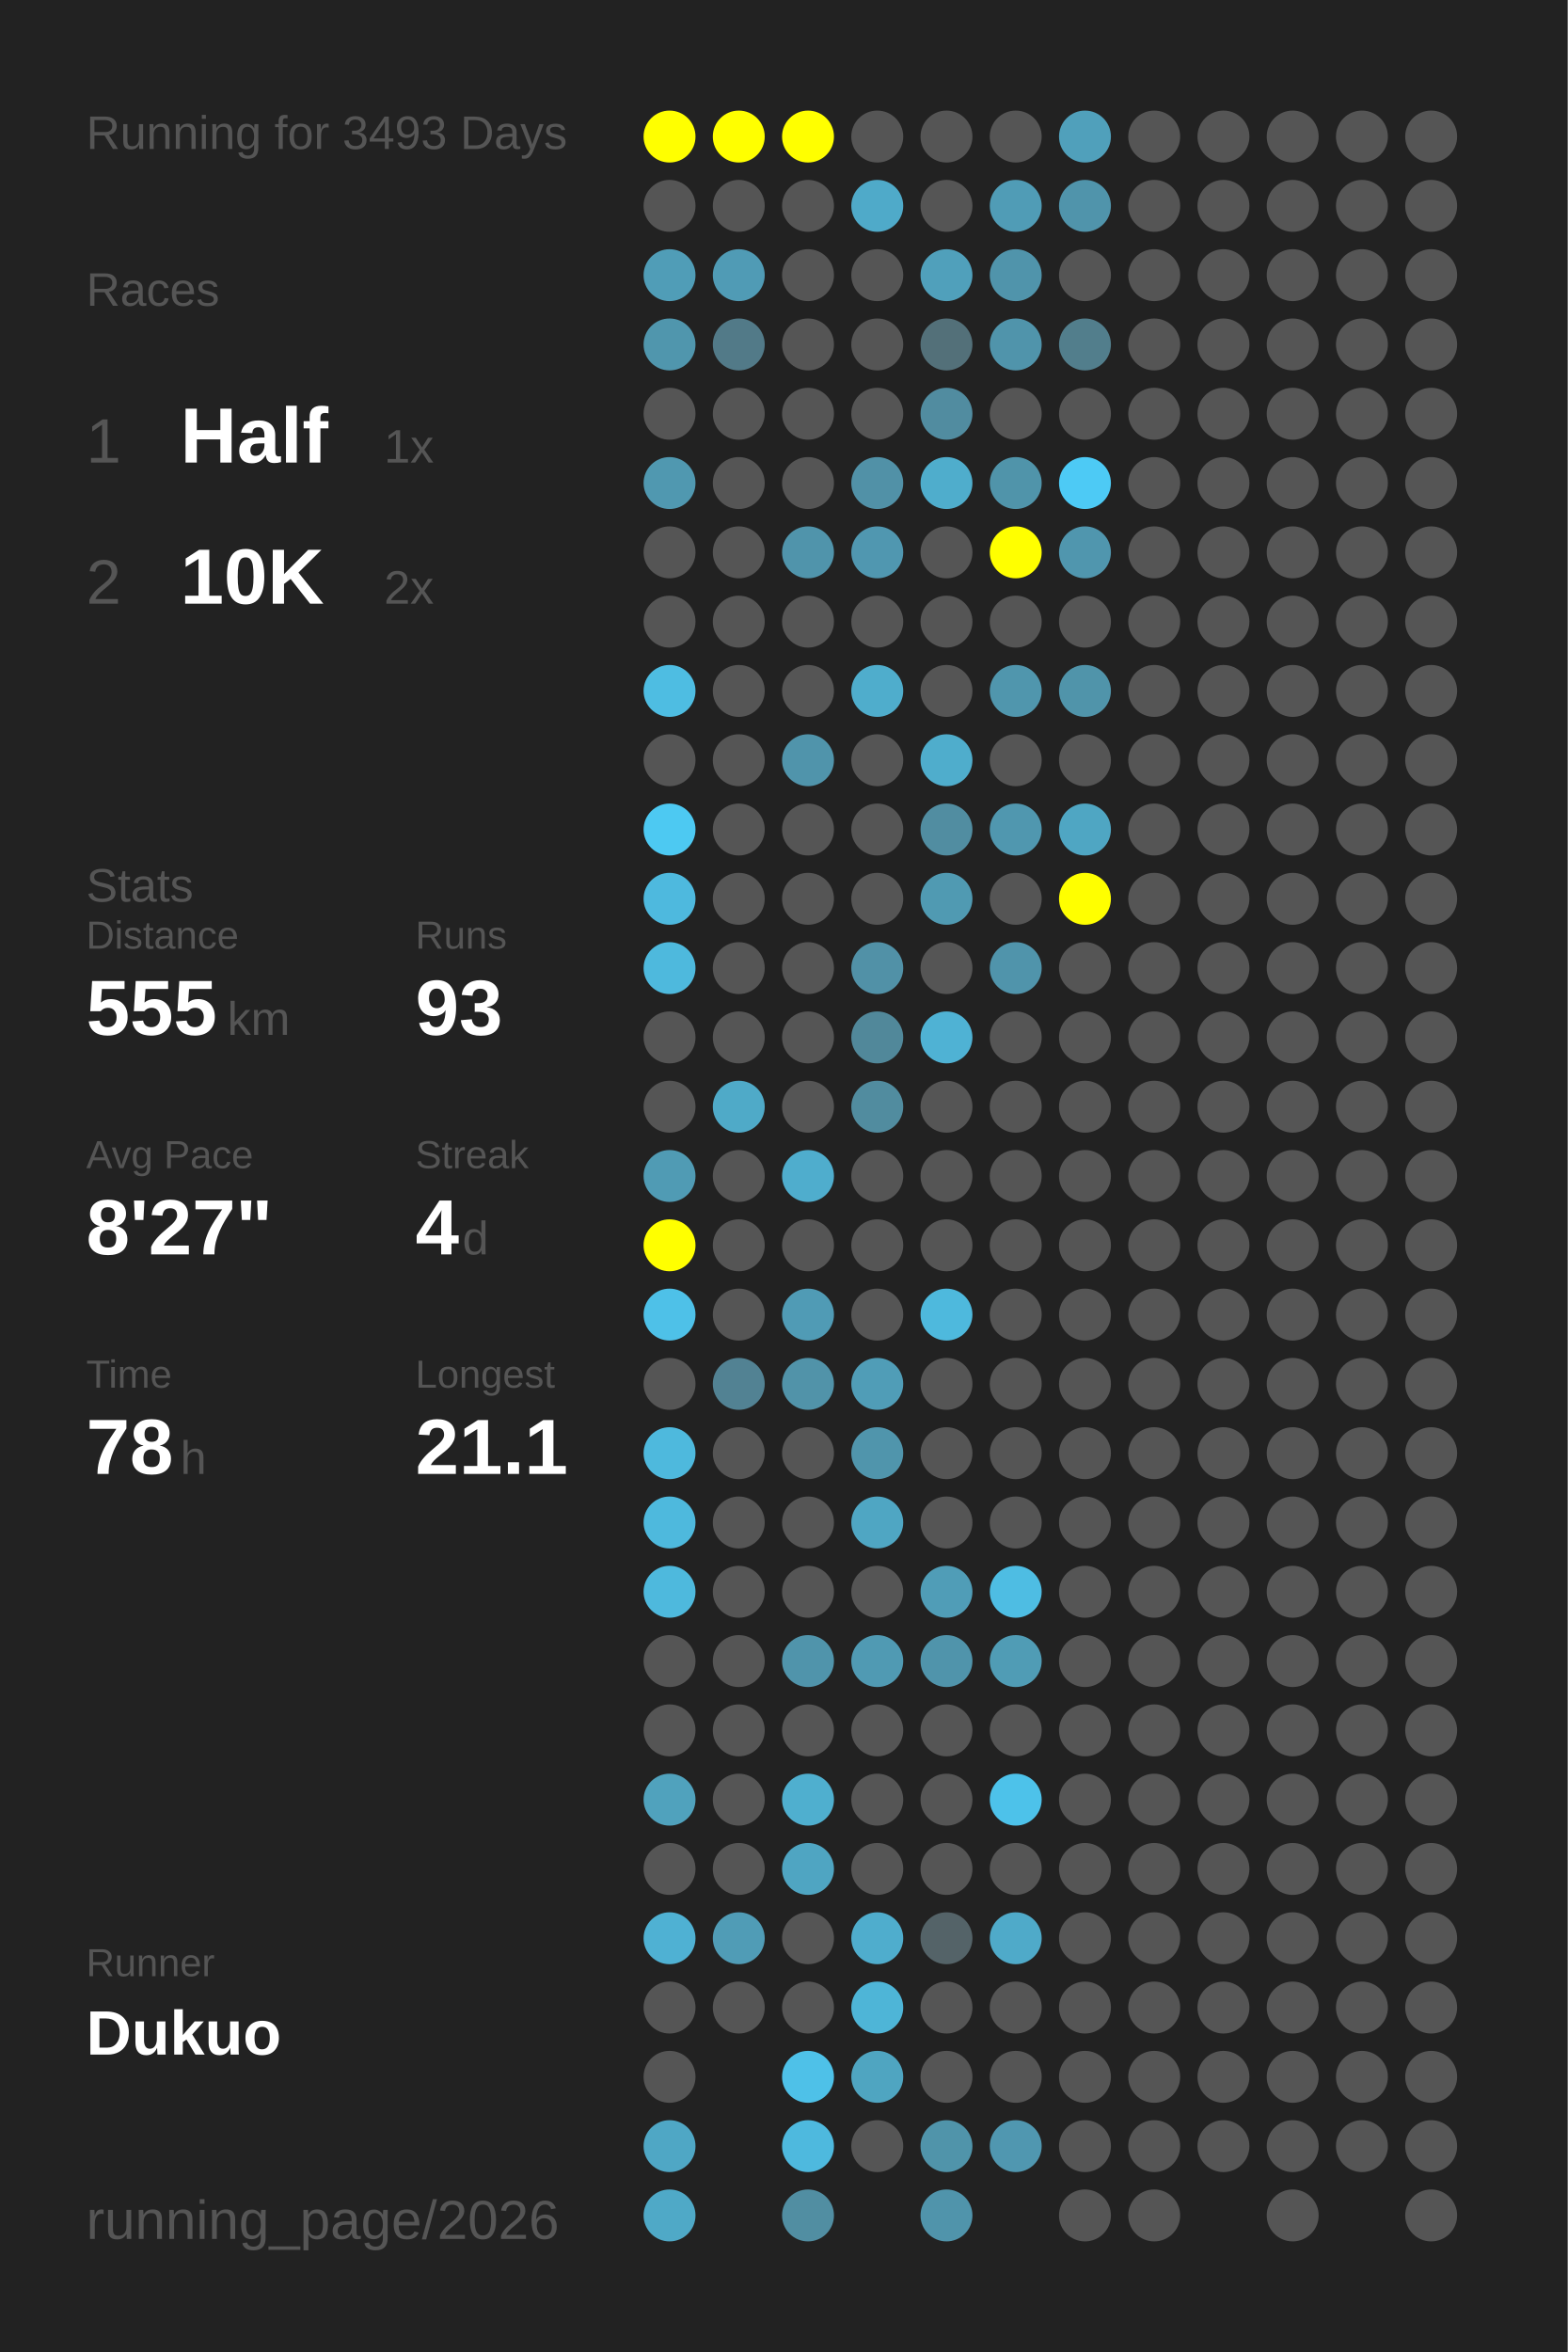
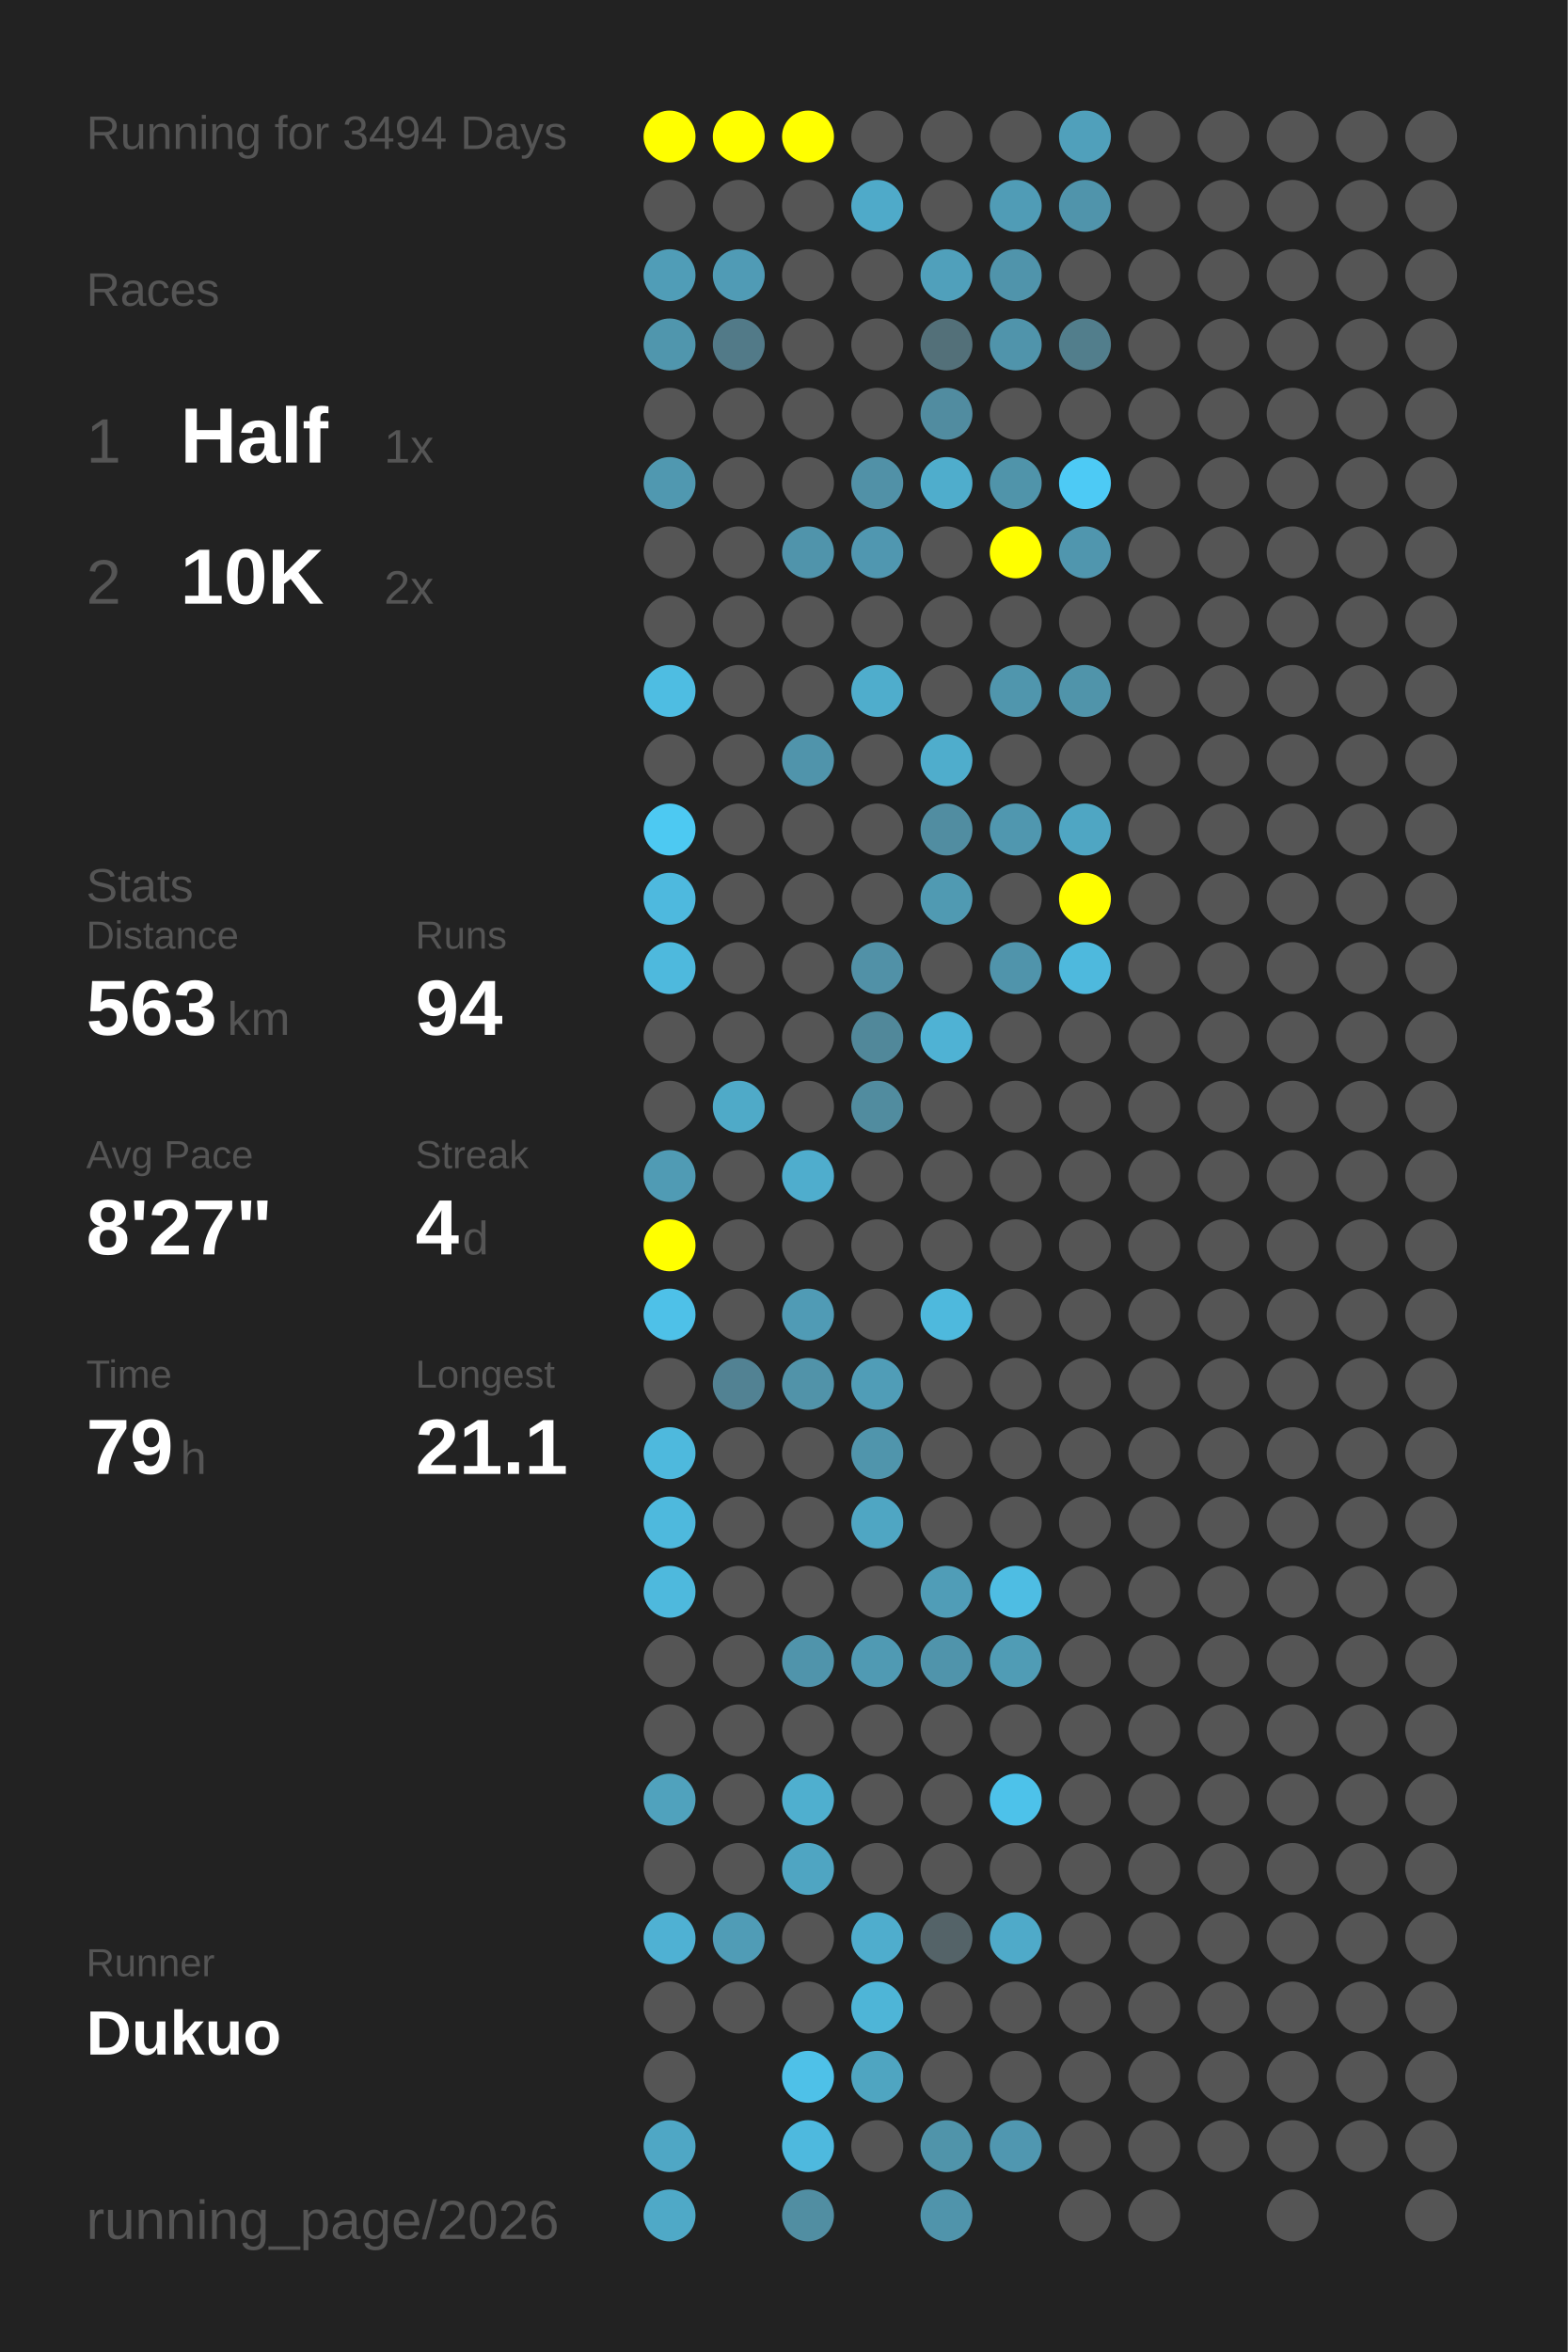
<svg xmlns="http://www.w3.org/2000/svg" baseProfile="full" height="300mm" version="1.1" viewBox="0,0,200,300" width="200mm">
  <defs />
  <rect fill="#222222" height="300" width="200" x="0" y="0" />
-   <text fill="#555555" style="font-size:6px; font-family:Arial;" x="11" y="19">Running for 3493 Days</text>
+   <text fill="#555555" style="font-size:6px; font-family:Arial;" x="11" y="19">Running for 3494 Days</text>
  <text fill="#555555" style="font-size:6px; font-family:Arial;" x="11" y="39">Races</text>
  <text fill="#555555" style="font-size:8px; font-family:Arial;" x="11" y="59">1</text>
  <text fill="#FFFFFF" style="font-size:10px; font-family:Arial; font-weight:bold;" x="23" y="59">Half</text>
  <text fill="#555555" style="font-size:6px; font-family:Arial;" x="49" y="59">1x</text>
  <text fill="#555555" style="font-size:8px; font-family:Arial;" x="11" y="77">2</text>
  <text fill="#FFFFFF" style="font-size:10px; font-family:Arial; font-weight:bold;" x="23" y="77">10K</text>
  <text fill="#555555" style="font-size:6px; font-family:Arial;" x="49" y="77">2x</text>
  <text fill="#555555" style="font-size:6px; font-family:Arial;" x="11" y="115">Stats</text>
  <text fill="#555555" style="font-size:5px; font-family:Arial;" x="11" y="121">Distance</text>
-   <text fill="#FFFFFF" style="font-size:10px; font-family:Arial; font-weight:bold;" x="11" y="132">555</text>
+   <text fill="#FFFFFF" style="font-size:10px; font-family:Arial; font-weight:bold;" x="11" y="132">563</text>
  <text fill="#555555" style="font-size:6px; font-family:Arial;" x="29" y="132">km</text>
  <text fill="#555555" style="font-size:5px; font-family:Arial;" x="53" y="121">Runs</text>
-   <text fill="#FFFFFF" style="font-size:10px; font-family:Arial; font-weight:bold;" x="53" y="132">93</text>
+   <text fill="#FFFFFF" style="font-size:10px; font-family:Arial; font-weight:bold;" x="53" y="132">94</text>
  <text fill="#555555" style="font-size:5px; font-family:Arial;" x="11" y="149">Avg Pace</text>
  <text fill="#FFFFFF" style="font-size:10px; font-family:Arial; font-weight:bold;" x="11" y="160">8'27"</text>
  <text fill="#555555" style="font-size:5px; font-family:Arial;" x="53" y="149">Streak</text>
  <text fill="#FFFFFF" style="font-size:10px; font-family:Arial; font-weight:bold;" x="53" y="160">4</text>
  <text fill="#555555" style="font-size:6px; font-family:Arial;" x="59" y="160">d</text>
  <text fill="#555555" style="font-size:5px; font-family:Arial;" x="11" y="177">Time</text>
-   <text fill="#FFFFFF" style="font-size:10px; font-family:Arial; font-weight:bold;" x="11" y="188">78</text>
+   <text fill="#FFFFFF" style="font-size:10px; font-family:Arial; font-weight:bold;" x="11" y="188">79</text>
  <text fill="#555555" style="font-size:6px; font-family:Arial;" x="23" y="188">h</text>
  <text fill="#555555" style="font-size:5px; font-family:Arial;" x="53" y="177">Longest</text>
  <text fill="#FFFFFF" style="font-size:10px; font-family:Arial; font-weight:bold;" x="53" y="188">21.1</text>
  <text fill="#555555" style="font-size:5px; font-family:Arial;" x="11" y="252.065">Runner</text>
  <text fill="#FFFFFF" style="font-size:8px; font-family:Arial; font-weight:bold;" x="11" y="262.065">Dukuo</text>
  <text fill="#555555" style="font-size:7px; font-family:Arial;" x="11" y="285.581">running_page/2026</text>
  <circle cx="85.417" cy="17.419" fill="#FFFF00" r="3.312" />
  <circle cx="85.417" cy="26.258" fill="#555555" r="3.312" />
  <circle cx="85.417" cy="35.097" fill="#509db7" r="3.312" />
  <circle cx="85.417" cy="43.935" fill="#5096ad" r="3.312" />
  <circle cx="85.417" cy="52.774" fill="#555555" r="3.312" />
  <circle cx="85.417" cy="61.613" fill="#5098b0" r="3.312" />
  <circle cx="85.417" cy="70.452" fill="#555555" r="3.312" />
  <circle cx="85.417" cy="79.29" fill="#555555" r="3.312" />
  <circle cx="85.417" cy="88.129" fill="#4ebde2" r="3.312" />
  <circle cx="85.417" cy="96.968" fill="#555555" r="3.312" />
  <circle cx="85.417" cy="105.806" fill="#4dc9f2" r="3.312" />
  <circle cx="85.417" cy="114.645" fill="#4eb9de" r="3.312" />
  <circle cx="85.417" cy="123.484" fill="#4eb9dd" r="3.312" />
  <circle cx="85.417" cy="132.323" fill="#555555" r="3.312" />
  <circle cx="85.417" cy="141.161" fill="#555555" r="3.312" />
  <circle cx="85.417" cy="150" fill="#509bb4" r="3.312" />
  <circle cx="85.417" cy="158.839" fill="#FFFF00" r="3.312" />
  <circle cx="85.417" cy="167.677" fill="#4ec1e8" r="3.312" />
  <circle cx="85.417" cy="176.516" fill="#555555" r="3.312" />
  <circle cx="85.417" cy="185.355" fill="#4eb9dd" r="3.312" />
  <circle cx="85.417" cy="194.194" fill="#4eb9dd" r="3.312" />
  <circle cx="85.417" cy="203.032" fill="#4eb9dd" r="3.312" />
  <circle cx="85.417" cy="211.871" fill="#555555" r="3.312" />
  <circle cx="85.417" cy="220.71" fill="#555555" r="3.312" />
  <circle cx="85.417" cy="229.548" fill="#50a2bd" r="3.312" />
  <circle cx="85.417" cy="238.387" fill="#555555" r="3.312" />
  <circle cx="85.417" cy="247.226" fill="#4fb1d3" r="3.312" />
  <circle cx="85.417" cy="256.065" fill="#555555" r="3.312" />
  <circle cx="85.417" cy="264.903" fill="#555555" r="3.312" />
  <circle cx="85.417" cy="273.742" fill="#4fa7c5" r="3.312" />
  <circle cx="85.417" cy="282.581" fill="#4fa9c7" r="3.312" />
  <circle cx="94.25" cy="17.419" fill="#FFFF00" r="3.312" />
  <circle cx="94.25" cy="26.258" fill="#555555" r="3.312" />
  <circle cx="94.25" cy="35.097" fill="#509bb5" r="3.312" />
  <circle cx="94.25" cy="43.935" fill="#527a88" r="3.312" />
  <circle cx="94.25" cy="52.774" fill="#555555" r="3.312" />
  <circle cx="94.25" cy="61.613" fill="#555555" r="3.312" />
  <circle cx="94.25" cy="70.452" fill="#555555" r="3.312" />
  <circle cx="94.25" cy="79.29" fill="#555555" r="3.312" />
  <circle cx="94.25" cy="88.129" fill="#555555" r="3.312" />
  <circle cx="94.25" cy="96.968" fill="#555555" r="3.312" />
  <circle cx="94.25" cy="105.806" fill="#555555" r="3.312" />
  <circle cx="94.25" cy="114.645" fill="#555555" r="3.312" />
  <circle cx="94.25" cy="123.484" fill="#555555" r="3.312" />
  <circle cx="94.25" cy="132.323" fill="#555555" r="3.312" />
  <circle cx="94.25" cy="141.161" fill="#4faac8" r="3.312" />
  <circle cx="94.25" cy="150" fill="#555555" r="3.312" />
  <circle cx="94.25" cy="158.839" fill="#555555" r="3.312" />
  <circle cx="94.25" cy="167.677" fill="#555555" r="3.312" />
  <circle cx="94.25" cy="176.516" fill="#528293" r="3.312" />
  <circle cx="94.25" cy="185.355" fill="#555555" r="3.312" />
  <circle cx="94.25" cy="194.194" fill="#555555" r="3.312" />
  <circle cx="94.25" cy="203.032" fill="#555555" r="3.312" />
  <circle cx="94.25" cy="211.871" fill="#555555" r="3.312" />
  <circle cx="94.25" cy="220.71" fill="#555555" r="3.312" />
  <circle cx="94.25" cy="229.548" fill="#555555" r="3.312" />
  <circle cx="94.25" cy="238.387" fill="#555555" r="3.312" />
  <circle cx="94.25" cy="247.226" fill="#509cb6" r="3.312" />
  <circle cx="94.25" cy="256.065" fill="#555555" r="3.312" />
  <circle cx="103.083" cy="17.419" fill="#FFFF00" r="3.312" />
  <circle cx="103.083" cy="26.258" fill="#555555" r="3.312" />
  <circle cx="103.083" cy="35.097" fill="#555555" r="3.312" />
  <circle cx="103.083" cy="43.935" fill="#555555" r="3.312" />
  <circle cx="103.083" cy="52.774" fill="#555555" r="3.312" />
  <circle cx="103.083" cy="61.613" fill="#555555" r="3.312" />
  <circle cx="103.083" cy="70.452" fill="#5094ab" r="3.312" />
  <circle cx="103.083" cy="79.29" fill="#555555" r="3.312" />
  <circle cx="103.083" cy="88.129" fill="#555555" r="3.312" />
  <circle cx="103.083" cy="96.968" fill="#5094ab" r="3.312" />
  <circle cx="103.083" cy="105.806" fill="#555555" r="3.312" />
  <circle cx="103.083" cy="114.645" fill="#555555" r="3.312" />
  <circle cx="103.083" cy="123.484" fill="#555555" r="3.312" />
  <circle cx="103.083" cy="132.323" fill="#555555" r="3.312" />
  <circle cx="103.083" cy="141.161" fill="#555555" r="3.312" />
  <circle cx="103.083" cy="150" fill="#4fadcd" r="3.312" />
  <circle cx="103.083" cy="158.839" fill="#555555" r="3.312" />
  <circle cx="103.083" cy="167.677" fill="#509bb5" r="3.312" />
  <circle cx="103.083" cy="176.516" fill="#5193a9" r="3.312" />
  <circle cx="103.083" cy="185.355" fill="#555555" r="3.312" />
  <circle cx="103.083" cy="194.194" fill="#555555" r="3.312" />
  <circle cx="103.083" cy="203.032" fill="#555555" r="3.312" />
  <circle cx="103.083" cy="211.871" fill="#5094ab" r="3.312" />
  <circle cx="103.083" cy="220.71" fill="#555555" r="3.312" />
  <circle cx="103.083" cy="229.548" fill="#4fafcf" r="3.312" />
  <circle cx="103.083" cy="238.387" fill="#4fa5c2" r="3.312" />
  <circle cx="103.083" cy="247.226" fill="#555555" r="3.312" />
  <circle cx="103.083" cy="256.065" fill="#555555" r="3.312" />
  <circle cx="103.083" cy="264.903" fill="#4ec1e8" r="3.312" />
  <circle cx="103.083" cy="273.742" fill="#4eb9de" r="3.312" />
  <circle cx="103.083" cy="282.581" fill="#518ea2" r="3.312" />
  <circle cx="111.917" cy="17.419" fill="#555555" r="3.312" />
  <circle cx="111.917" cy="26.258" fill="#4faac9" r="3.312" />
  <circle cx="111.917" cy="35.097" fill="#555555" r="3.312" />
  <circle cx="111.917" cy="43.935" fill="#555555" r="3.312" />
  <circle cx="111.917" cy="52.774" fill="#555555" r="3.312" />
  <circle cx="111.917" cy="61.613" fill="#5191a7" r="3.312" />
  <circle cx="111.917" cy="70.452" fill="#5097b0" r="3.312" />
  <circle cx="111.917" cy="79.29" fill="#555555" r="3.312" />
  <circle cx="111.917" cy="88.129" fill="#4fadcc" r="3.312" />
  <circle cx="111.917" cy="96.968" fill="#555555" r="3.312" />
  <circle cx="111.917" cy="105.806" fill="#555555" r="3.312" />
  <circle cx="111.917" cy="114.645" fill="#555555" r="3.312" />
  <circle cx="111.917" cy="123.484" fill="#5191a7" r="3.312" />
  <circle cx="111.917" cy="132.323" fill="#51889a" r="3.312" />
  <circle cx="111.917" cy="141.161" fill="#518c9f" r="3.312" />
  <circle cx="111.917" cy="150" fill="#555555" r="3.312" />
  <circle cx="111.917" cy="158.839" fill="#555555" r="3.312" />
  <circle cx="111.917" cy="167.677" fill="#555555" r="3.312" />
  <circle cx="111.917" cy="176.516" fill="#509db7" r="3.312" />
  <circle cx="111.917" cy="185.355" fill="#5095ac" r="3.312" />
  <circle cx="111.917" cy="194.194" fill="#4fa6c3" r="3.312" />
  <circle cx="111.917" cy="203.032" fill="#555555" r="3.312" />
  <circle cx="111.917" cy="211.871" fill="#509ab3" r="3.312" />
  <circle cx="111.917" cy="220.71" fill="#555555" r="3.312" />
  <circle cx="111.917" cy="229.548" fill="#555555" r="3.312" />
  <circle cx="111.917" cy="238.387" fill="#555555" r="3.312" />
  <circle cx="111.917" cy="247.226" fill="#4fadcd" r="3.312" />
  <circle cx="111.917" cy="256.065" fill="#4eb5d7" r="3.312" />
  <circle cx="111.917" cy="264.903" fill="#4fa5c1" r="3.312" />
  <circle cx="111.917" cy="273.742" fill="#555555" r="3.312" />
  <circle cx="120.75" cy="17.419" fill="#555555" r="3.312" />
  <circle cx="120.75" cy="26.258" fill="#555555" r="3.312" />
  <circle cx="120.75" cy="35.097" fill="#50a0bb" r="3.312" />
  <circle cx="120.75" cy="43.935" fill="#537079" r="3.312" />
  <circle cx="120.75" cy="52.774" fill="#518ca0" r="3.312" />
  <circle cx="120.75" cy="61.613" fill="#4fadcc" r="3.312" />
  <circle cx="120.75" cy="70.452" fill="#555555" r="3.312" />
  <circle cx="120.75" cy="79.29" fill="#555555" r="3.312" />
  <circle cx="120.75" cy="88.129" fill="#555555" r="3.312" />
  <circle cx="120.75" cy="96.968" fill="#4fadcc" r="3.312" />
  <circle cx="120.75" cy="105.806" fill="#518da1" r="3.312" />
  <circle cx="120.75" cy="114.645" fill="#509ab2" r="3.312" />
  <circle cx="120.75" cy="123.484" fill="#555555" r="3.312" />
  <circle cx="120.75" cy="132.323" fill="#4fb2d4" r="3.312" />
  <circle cx="120.75" cy="141.161" fill="#555555" r="3.312" />
  <circle cx="120.75" cy="150" fill="#555555" r="3.312" />
  <circle cx="120.75" cy="158.839" fill="#555555" r="3.312" />
  <circle cx="120.75" cy="167.677" fill="#4eb9dd" r="3.312" />
  <circle cx="120.75" cy="176.516" fill="#555555" r="3.312" />
  <circle cx="120.75" cy="185.355" fill="#555555" r="3.312" />
  <circle cx="120.75" cy="194.194" fill="#555555" r="3.312" />
  <circle cx="120.75" cy="203.032" fill="#509db7" r="3.312" />
  <circle cx="120.75" cy="211.871" fill="#5094ab" r="3.312" />
  <circle cx="120.75" cy="220.71" fill="#555555" r="3.312" />
  <circle cx="120.75" cy="229.548" fill="#555555" r="3.312" />
  <circle cx="120.75" cy="238.387" fill="#555555" r="3.312" />
  <circle cx="120.75" cy="247.226" fill="#546368" r="3.312" />
  <circle cx="120.75" cy="256.065" fill="#555555" r="3.312" />
  <circle cx="120.75" cy="264.903" fill="#555555" r="3.312" />
  <circle cx="120.75" cy="273.742" fill="#5094aa" r="3.312" />
  <circle cx="120.75" cy="282.581" fill="#5094ab" r="3.312" />
  <circle cx="129.583" cy="17.419" fill="#555555" r="3.312" />
  <circle cx="129.583" cy="26.258" fill="#509cb6" r="3.312" />
  <circle cx="129.583" cy="35.097" fill="#5094ab" r="3.312" />
  <circle cx="129.583" cy="43.935" fill="#5094ab" r="3.312" />
  <circle cx="129.583" cy="52.774" fill="#555555" r="3.312" />
  <circle cx="129.583" cy="61.613" fill="#5094aa" r="3.312" />
  <circle cx="129.583" cy="70.452" fill="#FFFF00" r="3.312" />
  <circle cx="129.583" cy="79.29" fill="#555555" r="3.312" />
  <circle cx="129.583" cy="88.129" fill="#5096ad" r="3.312" />
  <circle cx="129.583" cy="96.968" fill="#555555" r="3.312" />
  <circle cx="129.583" cy="105.806" fill="#5097af" r="3.312" />
  <circle cx="129.583" cy="114.645" fill="#555555" r="3.312" />
  <circle cx="129.583" cy="123.484" fill="#5094ab" r="3.312" />
  <circle cx="129.583" cy="132.323" fill="#555555" r="3.312" />
  <circle cx="129.583" cy="141.161" fill="#555555" r="3.312" />
  <circle cx="129.583" cy="150" fill="#555555" r="3.312" />
  <circle cx="129.583" cy="158.839" fill="#555555" r="3.312" />
  <circle cx="129.583" cy="167.677" fill="#555555" r="3.312" />
  <circle cx="129.583" cy="176.516" fill="#555555" r="3.312" />
  <circle cx="129.583" cy="185.355" fill="#555555" r="3.312" />
  <circle cx="129.583" cy="194.194" fill="#555555" r="3.312" />
  <circle cx="129.583" cy="203.032" fill="#4ebde3" r="3.312" />
  <circle cx="129.583" cy="211.871" fill="#509cb5" r="3.312" />
  <circle cx="129.583" cy="220.71" fill="#555555" r="3.312" />
  <circle cx="129.583" cy="229.548" fill="#4dc2ea" r="3.312" />
  <circle cx="129.583" cy="238.387" fill="#555555" r="3.312" />
  <circle cx="129.583" cy="247.226" fill="#4faac9" r="3.312" />
  <circle cx="129.583" cy="256.065" fill="#555555" r="3.312" />
  <circle cx="129.583" cy="264.903" fill="#555555" r="3.312" />
  <circle cx="129.583" cy="273.742" fill="#5097b0" r="3.312" />
  <circle cx="138.417" cy="17.419" fill="#50a0bb" r="3.312" />
  <circle cx="138.417" cy="26.258" fill="#5094ab" r="3.312" />
  <circle cx="138.417" cy="35.097" fill="#555555" r="3.312" />
  <circle cx="138.417" cy="43.935" fill="#527e8c" r="3.312" />
  <circle cx="138.417" cy="52.774" fill="#555555" r="3.312" />
  <circle cx="138.417" cy="61.613" fill="#4dcaf5" r="3.312" />
  <circle cx="138.417" cy="70.452" fill="#5096ae" r="3.312" />
  <circle cx="138.417" cy="79.29" fill="#555555" r="3.312" />
  <circle cx="138.417" cy="88.129" fill="#5094aa" r="3.312" />
  <circle cx="138.417" cy="96.968" fill="#555555" r="3.312" />
  <circle cx="138.417" cy="105.806" fill="#4fa6c3" r="3.312" />
  <circle cx="138.417" cy="114.645" fill="#FFFF00" r="3.312" />
-   <circle cx="138.417" cy="123.484" fill="#555555" r="3.312" />
+   <circle cx="138.417" cy="123.484" fill="#4eb9dd" r="3.312" />
  <circle cx="138.417" cy="132.323" fill="#555555" r="3.312" />
  <circle cx="138.417" cy="141.161" fill="#555555" r="3.312" />
  <circle cx="138.417" cy="150" fill="#555555" r="3.312" />
  <circle cx="138.417" cy="158.839" fill="#555555" r="3.312" />
  <circle cx="138.417" cy="167.677" fill="#555555" r="3.312" />
  <circle cx="138.417" cy="176.516" fill="#555555" r="3.312" />
  <circle cx="138.417" cy="185.355" fill="#555555" r="3.312" />
  <circle cx="138.417" cy="194.194" fill="#555555" r="3.312" />
  <circle cx="138.417" cy="203.032" fill="#555555" r="3.312" />
  <circle cx="138.417" cy="211.871" fill="#555555" r="3.312" />
  <circle cx="138.417" cy="220.71" fill="#555555" r="3.312" />
  <circle cx="138.417" cy="229.548" fill="#555555" r="3.312" />
  <circle cx="138.417" cy="238.387" fill="#555555" r="3.312" />
  <circle cx="138.417" cy="247.226" fill="#555555" r="3.312" />
  <circle cx="138.417" cy="256.065" fill="#555555" r="3.312" />
  <circle cx="138.417" cy="264.903" fill="#555555" r="3.312" />
  <circle cx="138.417" cy="273.742" fill="#555555" r="3.312" />
  <circle cx="138.417" cy="282.581" fill="#555555" r="3.312" />
  <circle cx="147.25" cy="17.419" fill="#555555" r="3.312" />
  <circle cx="147.25" cy="26.258" fill="#555555" r="3.312" />
  <circle cx="147.25" cy="35.097" fill="#555555" r="3.312" />
  <circle cx="147.25" cy="43.935" fill="#555555" r="3.312" />
  <circle cx="147.25" cy="52.774" fill="#555555" r="3.312" />
  <circle cx="147.25" cy="61.613" fill="#555555" r="3.312" />
  <circle cx="147.25" cy="70.452" fill="#555555" r="3.312" />
  <circle cx="147.25" cy="79.29" fill="#555555" r="3.312" />
  <circle cx="147.25" cy="88.129" fill="#555555" r="3.312" />
  <circle cx="147.25" cy="96.968" fill="#555555" r="3.312" />
  <circle cx="147.25" cy="105.806" fill="#555555" r="3.312" />
  <circle cx="147.25" cy="114.645" fill="#555555" r="3.312" />
  <circle cx="147.25" cy="123.484" fill="#555555" r="3.312" />
  <circle cx="147.25" cy="132.323" fill="#555555" r="3.312" />
  <circle cx="147.25" cy="141.161" fill="#555555" r="3.312" />
  <circle cx="147.25" cy="150" fill="#555555" r="3.312" />
  <circle cx="147.25" cy="158.839" fill="#555555" r="3.312" />
  <circle cx="147.25" cy="167.677" fill="#555555" r="3.312" />
  <circle cx="147.25" cy="176.516" fill="#555555" r="3.312" />
  <circle cx="147.25" cy="185.355" fill="#555555" r="3.312" />
  <circle cx="147.25" cy="194.194" fill="#555555" r="3.312" />
  <circle cx="147.25" cy="203.032" fill="#555555" r="3.312" />
  <circle cx="147.25" cy="211.871" fill="#555555" r="3.312" />
  <circle cx="147.25" cy="220.71" fill="#555555" r="3.312" />
  <circle cx="147.25" cy="229.548" fill="#555555" r="3.312" />
  <circle cx="147.25" cy="238.387" fill="#555555" r="3.312" />
  <circle cx="147.25" cy="247.226" fill="#555555" r="3.312" />
  <circle cx="147.25" cy="256.065" fill="#555555" r="3.312" />
  <circle cx="147.25" cy="264.903" fill="#555555" r="3.312" />
  <circle cx="147.25" cy="273.742" fill="#555555" r="3.312" />
  <circle cx="147.25" cy="282.581" fill="#555555" r="3.312" />
  <circle cx="156.083" cy="17.419" fill="#555555" r="3.312" />
  <circle cx="156.083" cy="26.258" fill="#555555" r="3.312" />
  <circle cx="156.083" cy="35.097" fill="#555555" r="3.312" />
  <circle cx="156.083" cy="43.935" fill="#555555" r="3.312" />
  <circle cx="156.083" cy="52.774" fill="#555555" r="3.312" />
  <circle cx="156.083" cy="61.613" fill="#555555" r="3.312" />
  <circle cx="156.083" cy="70.452" fill="#555555" r="3.312" />
  <circle cx="156.083" cy="79.29" fill="#555555" r="3.312" />
  <circle cx="156.083" cy="88.129" fill="#555555" r="3.312" />
  <circle cx="156.083" cy="96.968" fill="#555555" r="3.312" />
  <circle cx="156.083" cy="105.806" fill="#555555" r="3.312" />
  <circle cx="156.083" cy="114.645" fill="#555555" r="3.312" />
  <circle cx="156.083" cy="123.484" fill="#555555" r="3.312" />
  <circle cx="156.083" cy="132.323" fill="#555555" r="3.312" />
  <circle cx="156.083" cy="141.161" fill="#555555" r="3.312" />
  <circle cx="156.083" cy="150" fill="#555555" r="3.312" />
  <circle cx="156.083" cy="158.839" fill="#555555" r="3.312" />
  <circle cx="156.083" cy="167.677" fill="#555555" r="3.312" />
  <circle cx="156.083" cy="176.516" fill="#555555" r="3.312" />
  <circle cx="156.083" cy="185.355" fill="#555555" r="3.312" />
  <circle cx="156.083" cy="194.194" fill="#555555" r="3.312" />
  <circle cx="156.083" cy="203.032" fill="#555555" r="3.312" />
  <circle cx="156.083" cy="211.871" fill="#555555" r="3.312" />
  <circle cx="156.083" cy="220.71" fill="#555555" r="3.312" />
  <circle cx="156.083" cy="229.548" fill="#555555" r="3.312" />
  <circle cx="156.083" cy="238.387" fill="#555555" r="3.312" />
  <circle cx="156.083" cy="247.226" fill="#555555" r="3.312" />
  <circle cx="156.083" cy="256.065" fill="#555555" r="3.312" />
  <circle cx="156.083" cy="264.903" fill="#555555" r="3.312" />
  <circle cx="156.083" cy="273.742" fill="#555555" r="3.312" />
  <circle cx="164.917" cy="17.419" fill="#555555" r="3.312" />
  <circle cx="164.917" cy="26.258" fill="#555555" r="3.312" />
  <circle cx="164.917" cy="35.097" fill="#555555" r="3.312" />
  <circle cx="164.917" cy="43.935" fill="#555555" r="3.312" />
  <circle cx="164.917" cy="52.774" fill="#555555" r="3.312" />
  <circle cx="164.917" cy="61.613" fill="#555555" r="3.312" />
  <circle cx="164.917" cy="70.452" fill="#555555" r="3.312" />
  <circle cx="164.917" cy="79.29" fill="#555555" r="3.312" />
  <circle cx="164.917" cy="88.129" fill="#555555" r="3.312" />
  <circle cx="164.917" cy="96.968" fill="#555555" r="3.312" />
  <circle cx="164.917" cy="105.806" fill="#555555" r="3.312" />
  <circle cx="164.917" cy="114.645" fill="#555555" r="3.312" />
  <circle cx="164.917" cy="123.484" fill="#555555" r="3.312" />
  <circle cx="164.917" cy="132.323" fill="#555555" r="3.312" />
  <circle cx="164.917" cy="141.161" fill="#555555" r="3.312" />
  <circle cx="164.917" cy="150" fill="#555555" r="3.312" />
  <circle cx="164.917" cy="158.839" fill="#555555" r="3.312" />
  <circle cx="164.917" cy="167.677" fill="#555555" r="3.312" />
  <circle cx="164.917" cy="176.516" fill="#555555" r="3.312" />
  <circle cx="164.917" cy="185.355" fill="#555555" r="3.312" />
  <circle cx="164.917" cy="194.194" fill="#555555" r="3.312" />
  <circle cx="164.917" cy="203.032" fill="#555555" r="3.312" />
  <circle cx="164.917" cy="211.871" fill="#555555" r="3.312" />
  <circle cx="164.917" cy="220.71" fill="#555555" r="3.312" />
  <circle cx="164.917" cy="229.548" fill="#555555" r="3.312" />
  <circle cx="164.917" cy="238.387" fill="#555555" r="3.312" />
  <circle cx="164.917" cy="247.226" fill="#555555" r="3.312" />
  <circle cx="164.917" cy="256.065" fill="#555555" r="3.312" />
  <circle cx="164.917" cy="264.903" fill="#555555" r="3.312" />
  <circle cx="164.917" cy="273.742" fill="#555555" r="3.312" />
  <circle cx="164.917" cy="282.581" fill="#555555" r="3.312" />
  <circle cx="173.75" cy="17.419" fill="#555555" r="3.312" />
  <circle cx="173.75" cy="26.258" fill="#555555" r="3.312" />
  <circle cx="173.75" cy="35.097" fill="#555555" r="3.312" />
  <circle cx="173.75" cy="43.935" fill="#555555" r="3.312" />
  <circle cx="173.75" cy="52.774" fill="#555555" r="3.312" />
  <circle cx="173.75" cy="61.613" fill="#555555" r="3.312" />
  <circle cx="173.75" cy="70.452" fill="#555555" r="3.312" />
  <circle cx="173.75" cy="79.29" fill="#555555" r="3.312" />
  <circle cx="173.75" cy="88.129" fill="#555555" r="3.312" />
  <circle cx="173.75" cy="96.968" fill="#555555" r="3.312" />
  <circle cx="173.75" cy="105.806" fill="#555555" r="3.312" />
  <circle cx="173.75" cy="114.645" fill="#555555" r="3.312" />
  <circle cx="173.75" cy="123.484" fill="#555555" r="3.312" />
  <circle cx="173.75" cy="132.323" fill="#555555" r="3.312" />
  <circle cx="173.75" cy="141.161" fill="#555555" r="3.312" />
  <circle cx="173.75" cy="150" fill="#555555" r="3.312" />
  <circle cx="173.75" cy="158.839" fill="#555555" r="3.312" />
  <circle cx="173.75" cy="167.677" fill="#555555" r="3.312" />
  <circle cx="173.75" cy="176.516" fill="#555555" r="3.312" />
  <circle cx="173.75" cy="185.355" fill="#555555" r="3.312" />
  <circle cx="173.75" cy="194.194" fill="#555555" r="3.312" />
  <circle cx="173.75" cy="203.032" fill="#555555" r="3.312" />
  <circle cx="173.75" cy="211.871" fill="#555555" r="3.312" />
  <circle cx="173.75" cy="220.71" fill="#555555" r="3.312" />
  <circle cx="173.75" cy="229.548" fill="#555555" r="3.312" />
  <circle cx="173.75" cy="238.387" fill="#555555" r="3.312" />
  <circle cx="173.75" cy="247.226" fill="#555555" r="3.312" />
  <circle cx="173.75" cy="256.065" fill="#555555" r="3.312" />
  <circle cx="173.75" cy="264.903" fill="#555555" r="3.312" />
  <circle cx="173.75" cy="273.742" fill="#555555" r="3.312" />
  <circle cx="182.583" cy="17.419" fill="#555555" r="3.312" />
  <circle cx="182.583" cy="26.258" fill="#555555" r="3.312" />
  <circle cx="182.583" cy="35.097" fill="#555555" r="3.312" />
  <circle cx="182.583" cy="43.935" fill="#555555" r="3.312" />
  <circle cx="182.583" cy="52.774" fill="#555555" r="3.312" />
  <circle cx="182.583" cy="61.613" fill="#555555" r="3.312" />
  <circle cx="182.583" cy="70.452" fill="#555555" r="3.312" />
  <circle cx="182.583" cy="79.29" fill="#555555" r="3.312" />
  <circle cx="182.583" cy="88.129" fill="#555555" r="3.312" />
  <circle cx="182.583" cy="96.968" fill="#555555" r="3.312" />
  <circle cx="182.583" cy="105.806" fill="#555555" r="3.312" />
  <circle cx="182.583" cy="114.645" fill="#555555" r="3.312" />
  <circle cx="182.583" cy="123.484" fill="#555555" r="3.312" />
  <circle cx="182.583" cy="132.323" fill="#555555" r="3.312" />
  <circle cx="182.583" cy="141.161" fill="#555555" r="3.312" />
  <circle cx="182.583" cy="150" fill="#555555" r="3.312" />
  <circle cx="182.583" cy="158.839" fill="#555555" r="3.312" />
  <circle cx="182.583" cy="167.677" fill="#555555" r="3.312" />
  <circle cx="182.583" cy="176.516" fill="#555555" r="3.312" />
  <circle cx="182.583" cy="185.355" fill="#555555" r="3.312" />
  <circle cx="182.583" cy="194.194" fill="#555555" r="3.312" />
  <circle cx="182.583" cy="203.032" fill="#555555" r="3.312" />
  <circle cx="182.583" cy="211.871" fill="#555555" r="3.312" />
  <circle cx="182.583" cy="220.71" fill="#555555" r="3.312" />
  <circle cx="182.583" cy="229.548" fill="#555555" r="3.312" />
  <circle cx="182.583" cy="238.387" fill="#555555" r="3.312" />
  <circle cx="182.583" cy="247.226" fill="#555555" r="3.312" />
  <circle cx="182.583" cy="256.065" fill="#555555" r="3.312" />
  <circle cx="182.583" cy="264.903" fill="#555555" r="3.312" />
  <circle cx="182.583" cy="273.742" fill="#555555" r="3.312" />
  <circle cx="182.583" cy="282.581" fill="#555555" r="3.312" />
</svg>
